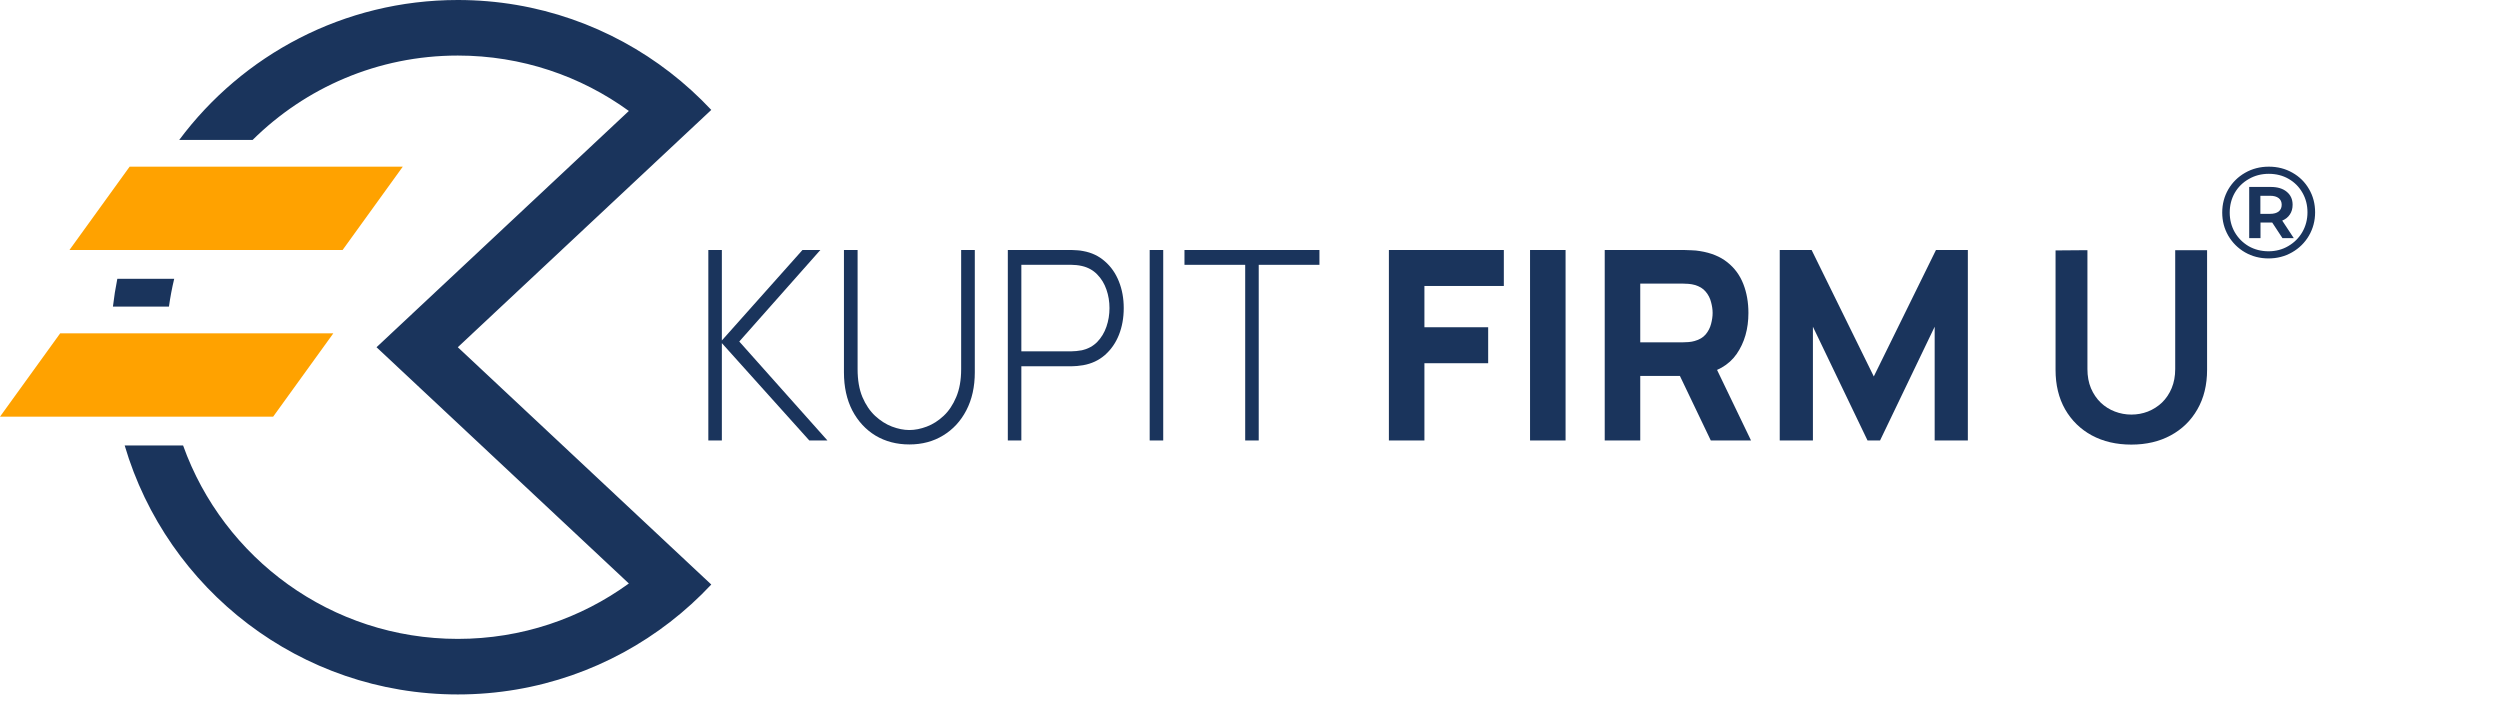
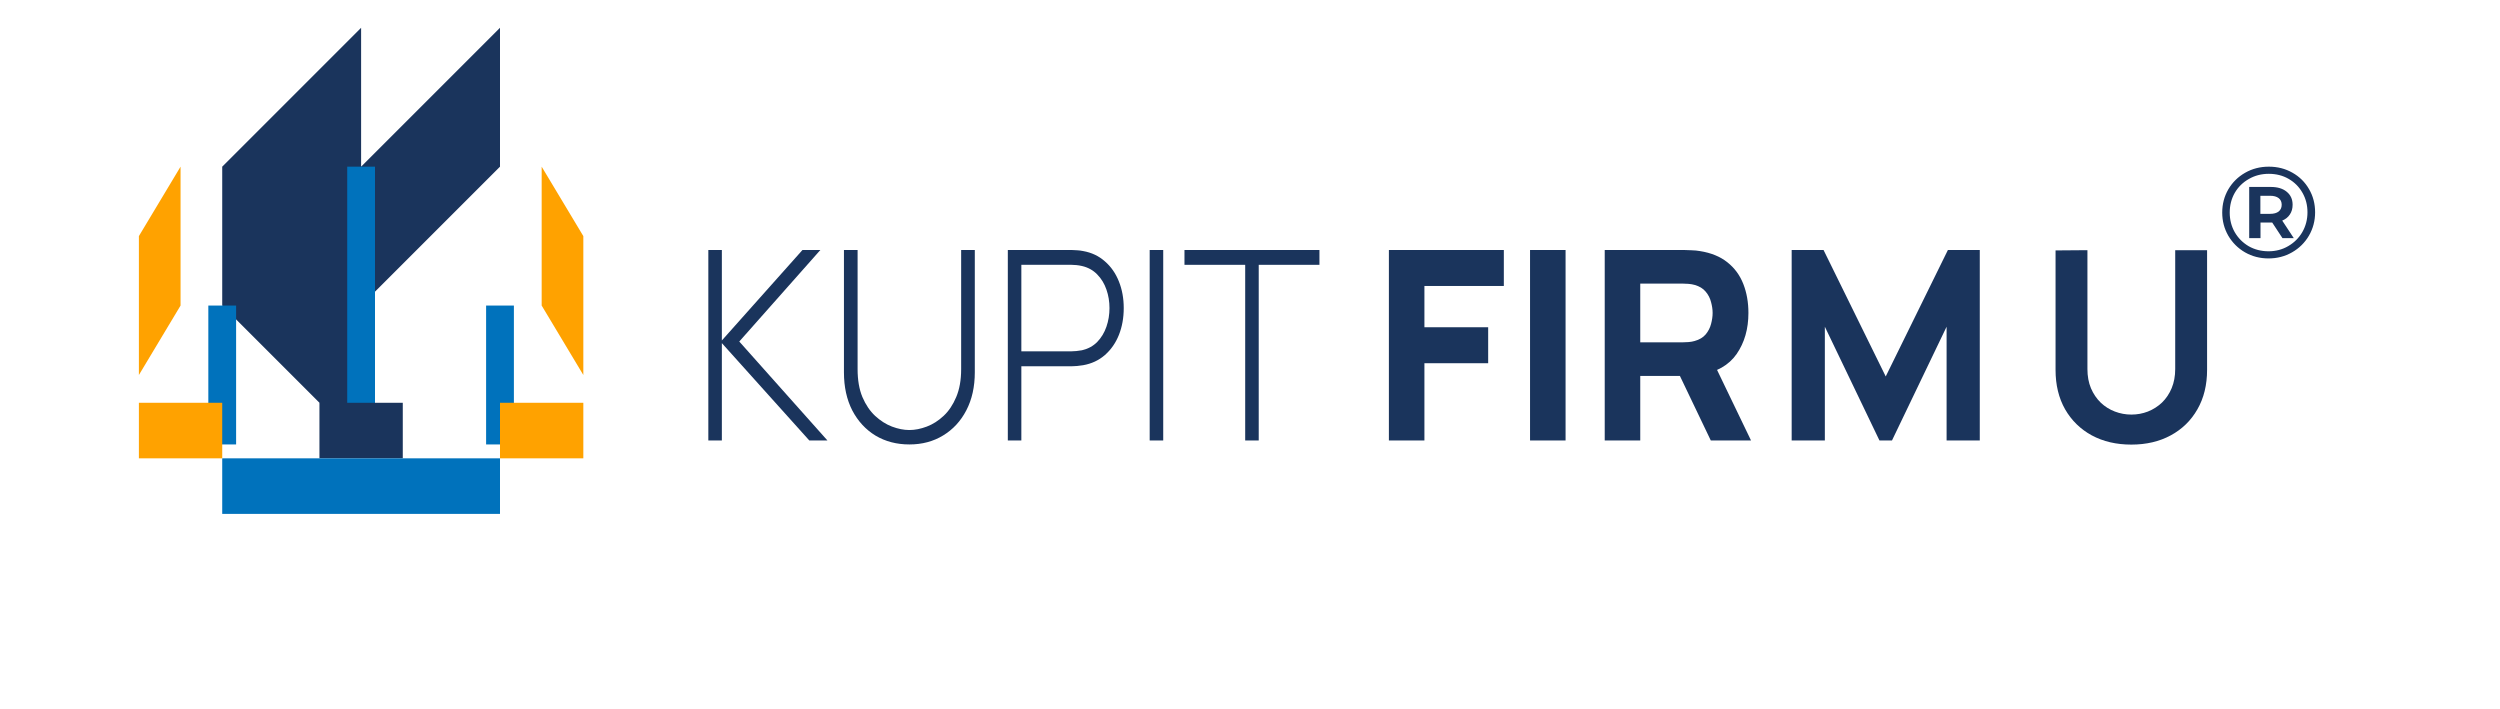
<svg xmlns="http://www.w3.org/2000/svg" width="180" height="51" viewBox="0 0 180 51" fill="none">
  <path d="M51 31.714V18H51.974V24.514L57.778 18H59.066L53.228 24.59L59.575 31.714H58.27L51.974 24.705V31.714H51Z" fill="#1A345C" />
  <path d="M65.475 32C64.56 32 63.746 31.787 63.035 31.362C62.328 30.93 61.772 30.327 61.365 29.552C60.964 28.771 60.764 27.857 60.764 26.809V18H61.747V26.581C61.747 27.362 61.862 28.032 62.094 28.59C62.331 29.143 62.636 29.594 63.009 29.943C63.388 30.292 63.791 30.549 64.221 30.714C64.656 30.879 65.074 30.962 65.475 30.962C65.876 30.962 66.294 30.879 66.729 30.714C67.164 30.549 67.567 30.292 67.94 29.943C68.313 29.594 68.615 29.143 68.847 28.59C69.084 28.032 69.203 27.362 69.203 26.581V18H70.186V26.809C70.186 27.851 69.982 28.762 69.576 29.543C69.174 30.317 68.618 30.921 67.906 31.352C67.2 31.784 66.39 32 65.475 32Z" fill="#1A345C" />
  <path d="M72.563 31.714V18H77.164C77.282 18 77.409 18.006 77.545 18.019C77.686 18.025 77.833 18.044 77.986 18.076C78.596 18.184 79.118 18.432 79.553 18.819C79.994 19.2 80.33 19.683 80.561 20.267C80.793 20.844 80.909 21.483 80.909 22.181C80.909 22.886 80.793 23.53 80.561 24.114C80.33 24.692 79.994 25.175 79.553 25.562C79.118 25.943 78.596 26.187 77.986 26.295C77.833 26.321 77.686 26.34 77.545 26.352C77.409 26.365 77.282 26.371 77.164 26.371H73.537V31.714H72.563ZM73.537 25.295H77.147C77.248 25.295 77.364 25.289 77.494 25.276C77.63 25.264 77.765 25.244 77.901 25.219C78.341 25.117 78.709 24.918 79.002 24.619C79.296 24.314 79.516 23.949 79.663 23.524C79.81 23.098 79.883 22.651 79.883 22.181C79.883 21.711 79.81 21.267 79.663 20.848C79.516 20.422 79.296 20.06 79.002 19.762C78.709 19.457 78.341 19.254 77.901 19.152C77.765 19.121 77.63 19.098 77.494 19.086C77.364 19.073 77.248 19.067 77.147 19.067H73.537V25.295Z" fill="#1A345C" />
  <path d="M82.777 31.714V18H83.752V31.714H82.777Z" fill="#1A345C" />
  <path d="M89.654 31.714V19.067H85.282V18H95V19.067H90.628V31.714H89.654Z" fill="#1A345C" />
-   <path fill-rule="evenodd" clip-rule="evenodd" d="M27.109 25L30.228 22.08L45.278 7.989C41.817 5.477 37.563 4 32.962 4C27.201 4 21.983 6.319 18.189 10.075H12.904C17.461 3.96 24.749 0 32.962 0C38.717 0 44.017 1.945 48.243 5.213C49.304 6.033 50.296 6.937 51.212 7.914L48.292 10.647L35.888 22.26L32.962 25L35.888 27.74L48.292 39.353L51.212 42.086C50.296 43.063 49.304 43.967 48.243 44.787C44.017 48.055 38.717 50 32.962 50C21.612 50 12.029 42.437 8.977 32.075H13.183C16.087 40.192 23.846 46 32.962 46C37.563 46 41.817 44.523 45.278 42.011L30.228 27.92L27.109 25ZM8.447 20.075C8.315 20.733 8.21 21.4 8.131 22.075H12.164C12.258 21.398 12.385 20.73 12.542 20.075H8.447Z" fill="#1A345C" />
-   <path d="M4.333 24H24L19.667 30H0L4.333 24Z" fill="#FFA200" />
-   <path d="M9.333 12H29L24.667 18H5L9.333 12Z" fill="#FFA200" />
+   <path d="M26 12V2L16 12V22L26 32V22L36 12V2L26 12Z" fill="#1A345C" />
+   <path d="M16 22V32M36 22V32M26 12V22V32" stroke="#0072BC" stroke-width="2" />
+   <path d="M13 12L10 17V27L13 22V12Z" fill="#FFA200" />
+   <path d="M39 12L42 17V27L39 22V12Z" fill="#FFA200" />
+   <path d="M16 29H10V33H16V29Z" fill="#FFA200" />
+   <path d="M29 29H23V33H29V29Z" fill="#1A345C" />
+   <path d="M42 29H36V33H42V29Z" fill="#FFA200" />
+   <path d="M36 33H16V37H36V33Z" fill="#0072BC" />
  <path d="M163.353 12C163.978 12 164.544 12.143 165.049 12.431C165.561 12.717 165.962 13.114 166.252 13.619C166.543 14.118 166.688 14.673 166.688 15.285C166.688 15.896 166.54 16.457 166.243 16.969C165.946 17.474 165.542 17.874 165.03 18.167C164.518 18.46 163.953 18.607 163.334 18.607C162.715 18.607 162.15 18.46 161.638 18.167C161.133 17.874 160.732 17.474 160.435 16.969C160.145 16.464 160 15.908 160 15.303C160 14.698 160.145 14.143 160.435 13.638C160.732 13.132 161.136 12.733 161.648 12.44C162.16 12.147 162.728 12 163.353 12ZM163.334 18.092C163.858 18.092 164.332 17.967 164.755 17.718C165.185 17.468 165.523 17.131 165.769 16.707C166.015 16.276 166.138 15.802 166.138 15.285C166.138 14.767 166.018 14.299 165.778 13.881C165.538 13.457 165.207 13.123 164.784 12.88C164.361 12.636 163.884 12.515 163.353 12.515C162.823 12.515 162.343 12.639 161.913 12.889C161.484 13.132 161.146 13.466 160.9 13.89C160.66 14.315 160.54 14.786 160.54 15.303C160.54 15.821 160.66 16.292 160.9 16.716C161.146 17.141 161.481 17.477 161.904 17.727C162.333 17.97 162.81 18.092 163.334 18.092ZM165.068 14.742C165.068 15.016 165.002 15.25 164.869 15.444C164.743 15.637 164.56 15.784 164.32 15.883L165.153 17.147H164.338L163.6 16.024H163.495H162.756V17.147H161.942V13.46H163.495C163.982 13.46 164.364 13.575 164.642 13.806C164.926 14.037 165.068 14.349 165.068 14.742ZM163.448 15.397C163.713 15.397 163.918 15.341 164.064 15.228C164.209 15.11 164.282 14.948 164.282 14.742C164.282 14.536 164.209 14.377 164.064 14.265C163.918 14.152 163.713 14.096 163.448 14.096H162.747V15.397H163.448Z" fill="#1A345C" />
  <path d="M100 31.714V18H108.276V20.59H102.558V23.562H107.148V26.152H102.558V31.714H100Z" fill="#1A345C" />
  <path d="M110.163 31.714V18H112.721V31.714H110.163Z" fill="#1A345C" />
  <path d="M115.54 31.714V18H121.258C121.39 18 121.566 18.006 121.785 18.019C122.011 18.025 122.211 18.044 122.387 18.076C123.196 18.203 123.857 18.473 124.372 18.886C124.892 19.298 125.274 19.819 125.519 20.448C125.763 21.07 125.886 21.765 125.886 22.533C125.886 23.683 125.604 24.667 125.039 25.486C124.475 26.298 123.591 26.8 122.387 26.991L121.258 27.067H118.098V31.714H115.54ZM123.177 31.714L120.506 26.133L123.139 25.619L126.074 31.714H123.177ZM118.098 24.648H121.146C121.277 24.648 121.421 24.641 121.578 24.629C121.735 24.616 121.879 24.59 122.011 24.552C122.356 24.457 122.622 24.298 122.81 24.076C122.998 23.848 123.127 23.597 123.196 23.324C123.271 23.044 123.309 22.781 123.309 22.533C123.309 22.286 123.271 22.025 123.196 21.752C123.127 21.473 122.998 21.222 122.81 21C122.622 20.771 122.356 20.61 122.011 20.514C121.879 20.476 121.735 20.451 121.578 20.438C121.421 20.425 121.277 20.419 121.146 20.419H118.098V24.648Z" fill="#1A345C" />
-   <path d="M128.141 31.714V18H130.436L134.913 27.105L139.39 18H141.685V31.714H139.296V23.524L135.364 31.714H134.462L130.53 23.524V31.714H128.141Z" fill="#1A345C" />
+   <path d="M129 31.714V18H131.295L135.772 27.105L140.249 18H142.544V31.714H140.155V23.524L136.223 31.714H135.321L131.389 23.524V31.714H129Z" fill="#1A345C" />
  <path d="M153.455 32.011C152.376 32.011 151.427 31.789 150.605 31.345C149.79 30.9 149.151 30.275 148.687 29.469C148.229 28.662 148 27.716 148 26.631V18.03L150.295 18.012V26.573C150.295 27.088 150.379 27.548 150.549 27.954C150.724 28.361 150.959 28.707 151.254 28.992C151.549 29.272 151.887 29.485 152.27 29.631C152.652 29.777 153.047 29.85 153.455 29.85C153.875 29.85 154.273 29.777 154.649 29.631C155.032 29.478 155.37 29.262 155.665 28.983C155.96 28.697 156.192 28.351 156.361 27.945C156.53 27.538 156.615 27.081 156.615 26.573V18.012H158.91V26.631C158.91 27.716 158.678 28.662 158.214 29.469C157.756 30.275 157.117 30.9 156.295 31.345C155.48 31.789 154.533 32.011 153.455 32.011Z" fill="#1A345C" />
</svg>
